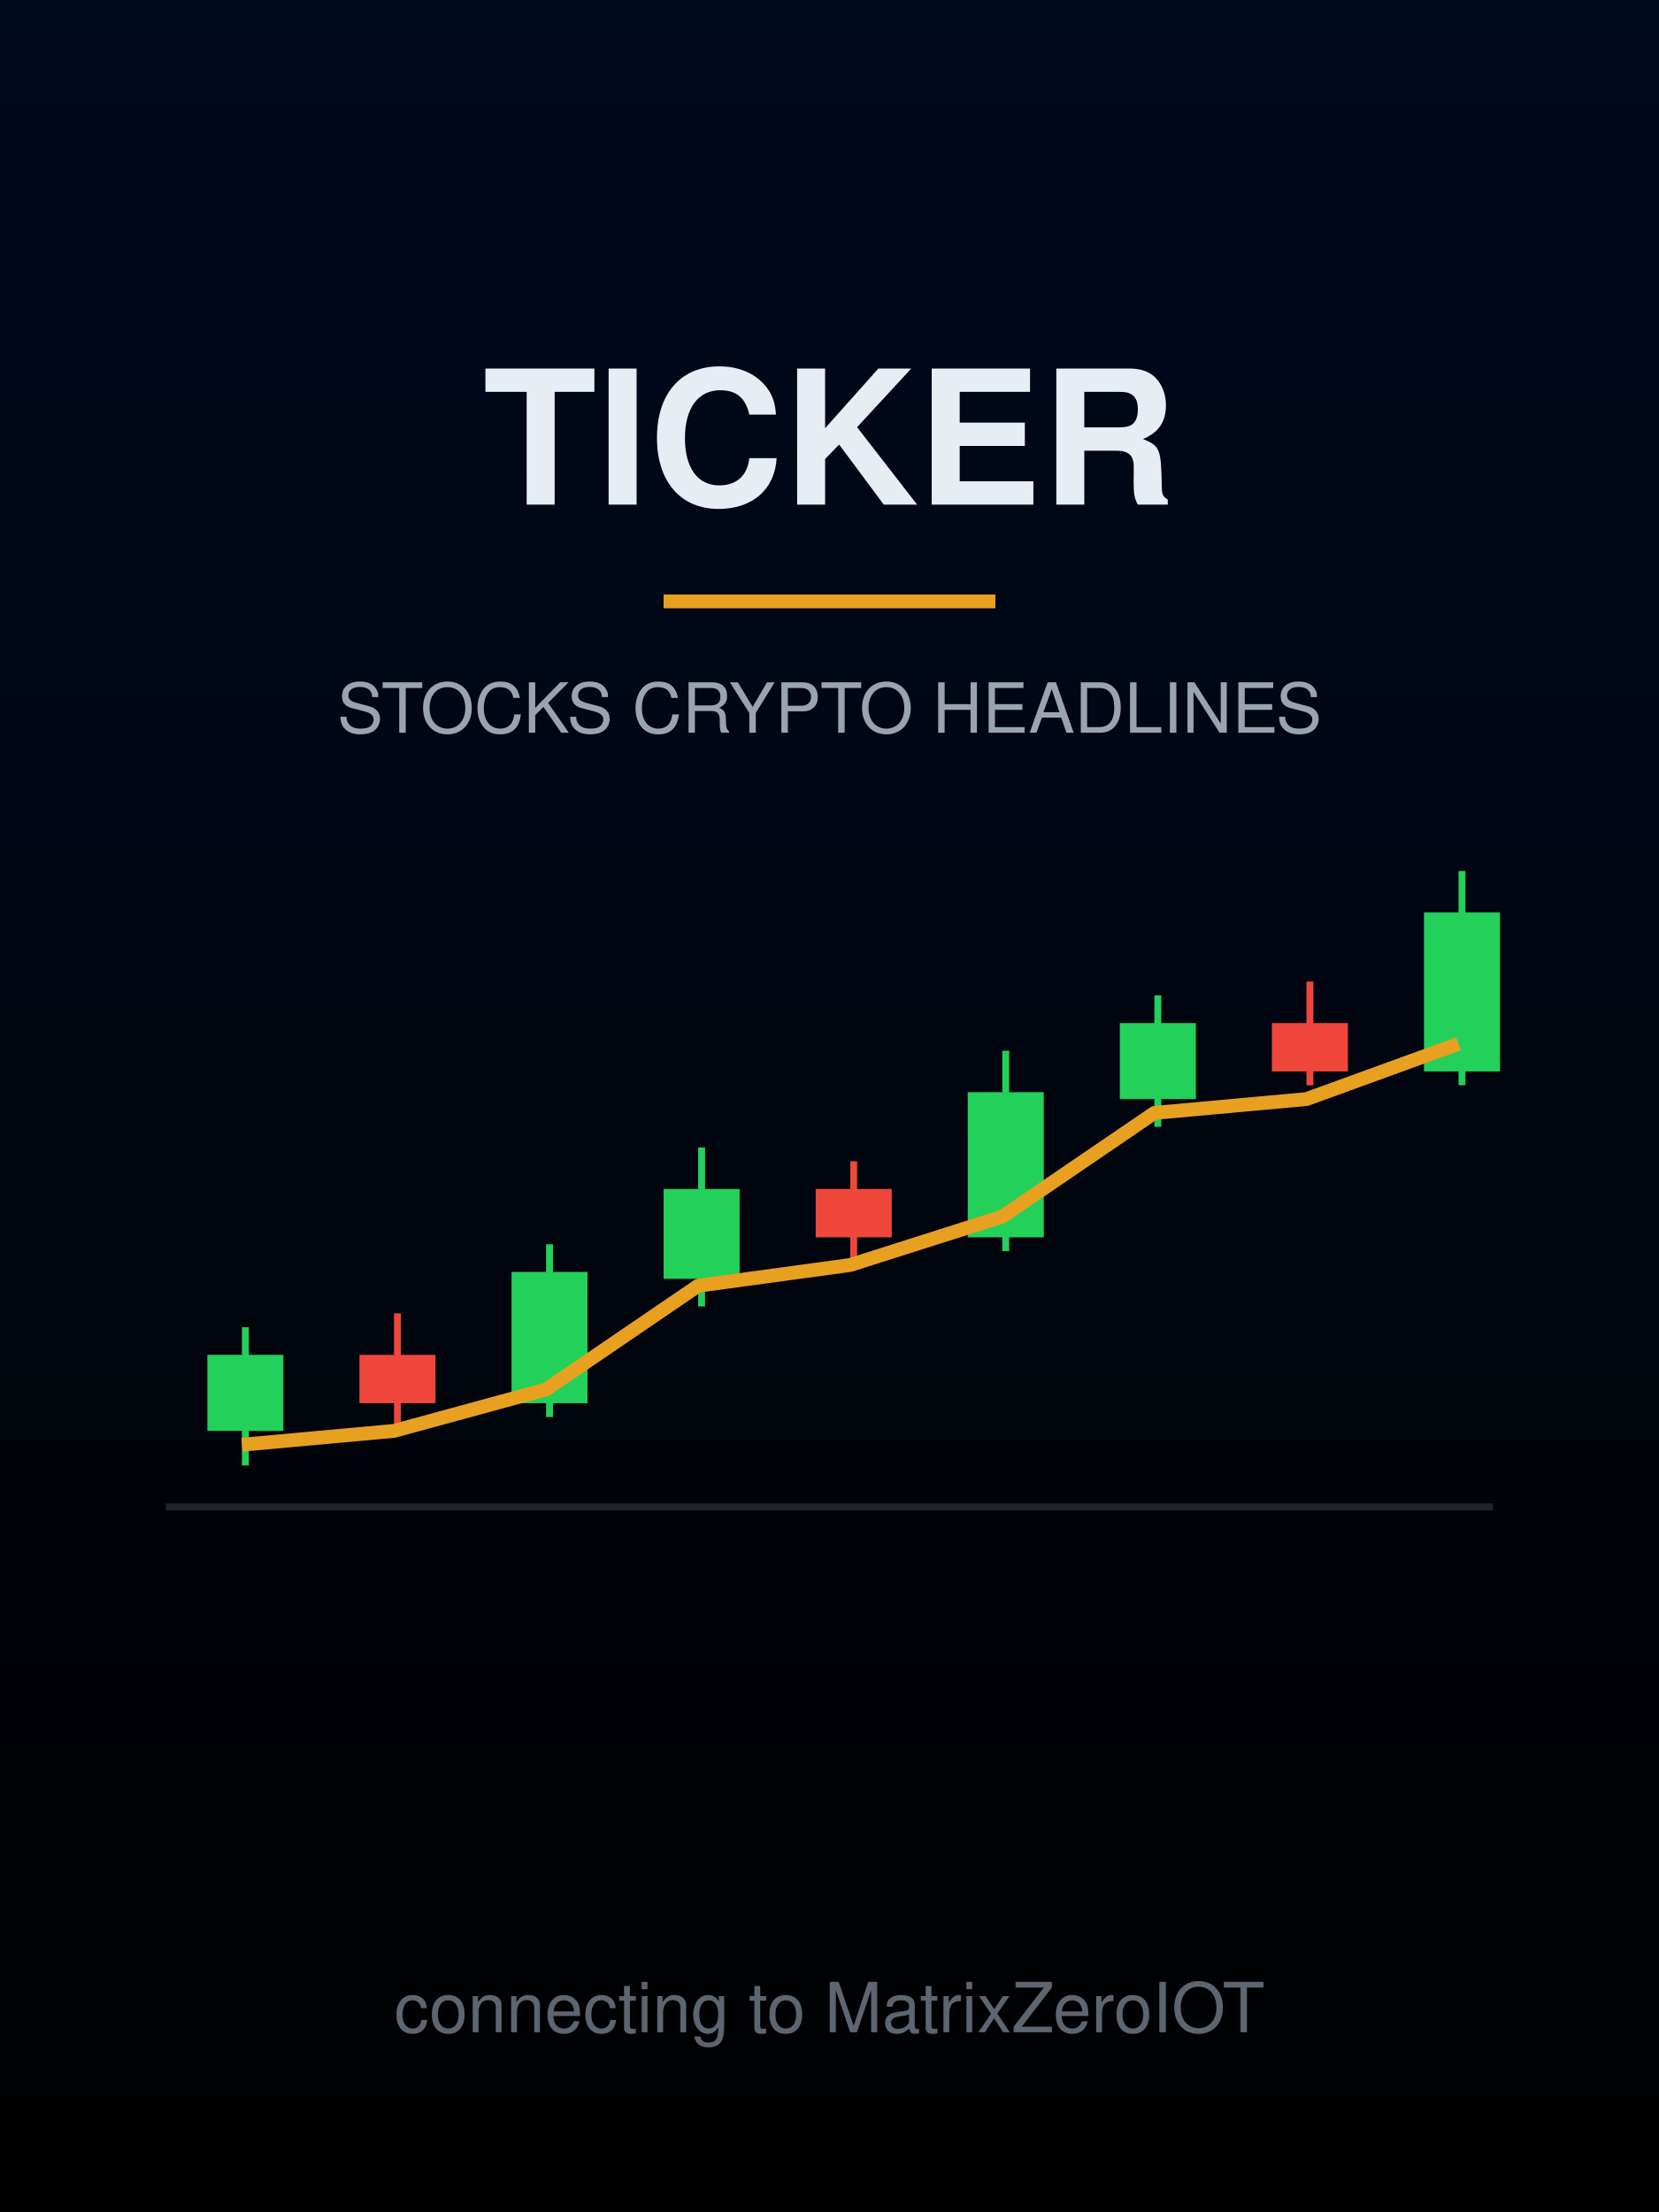
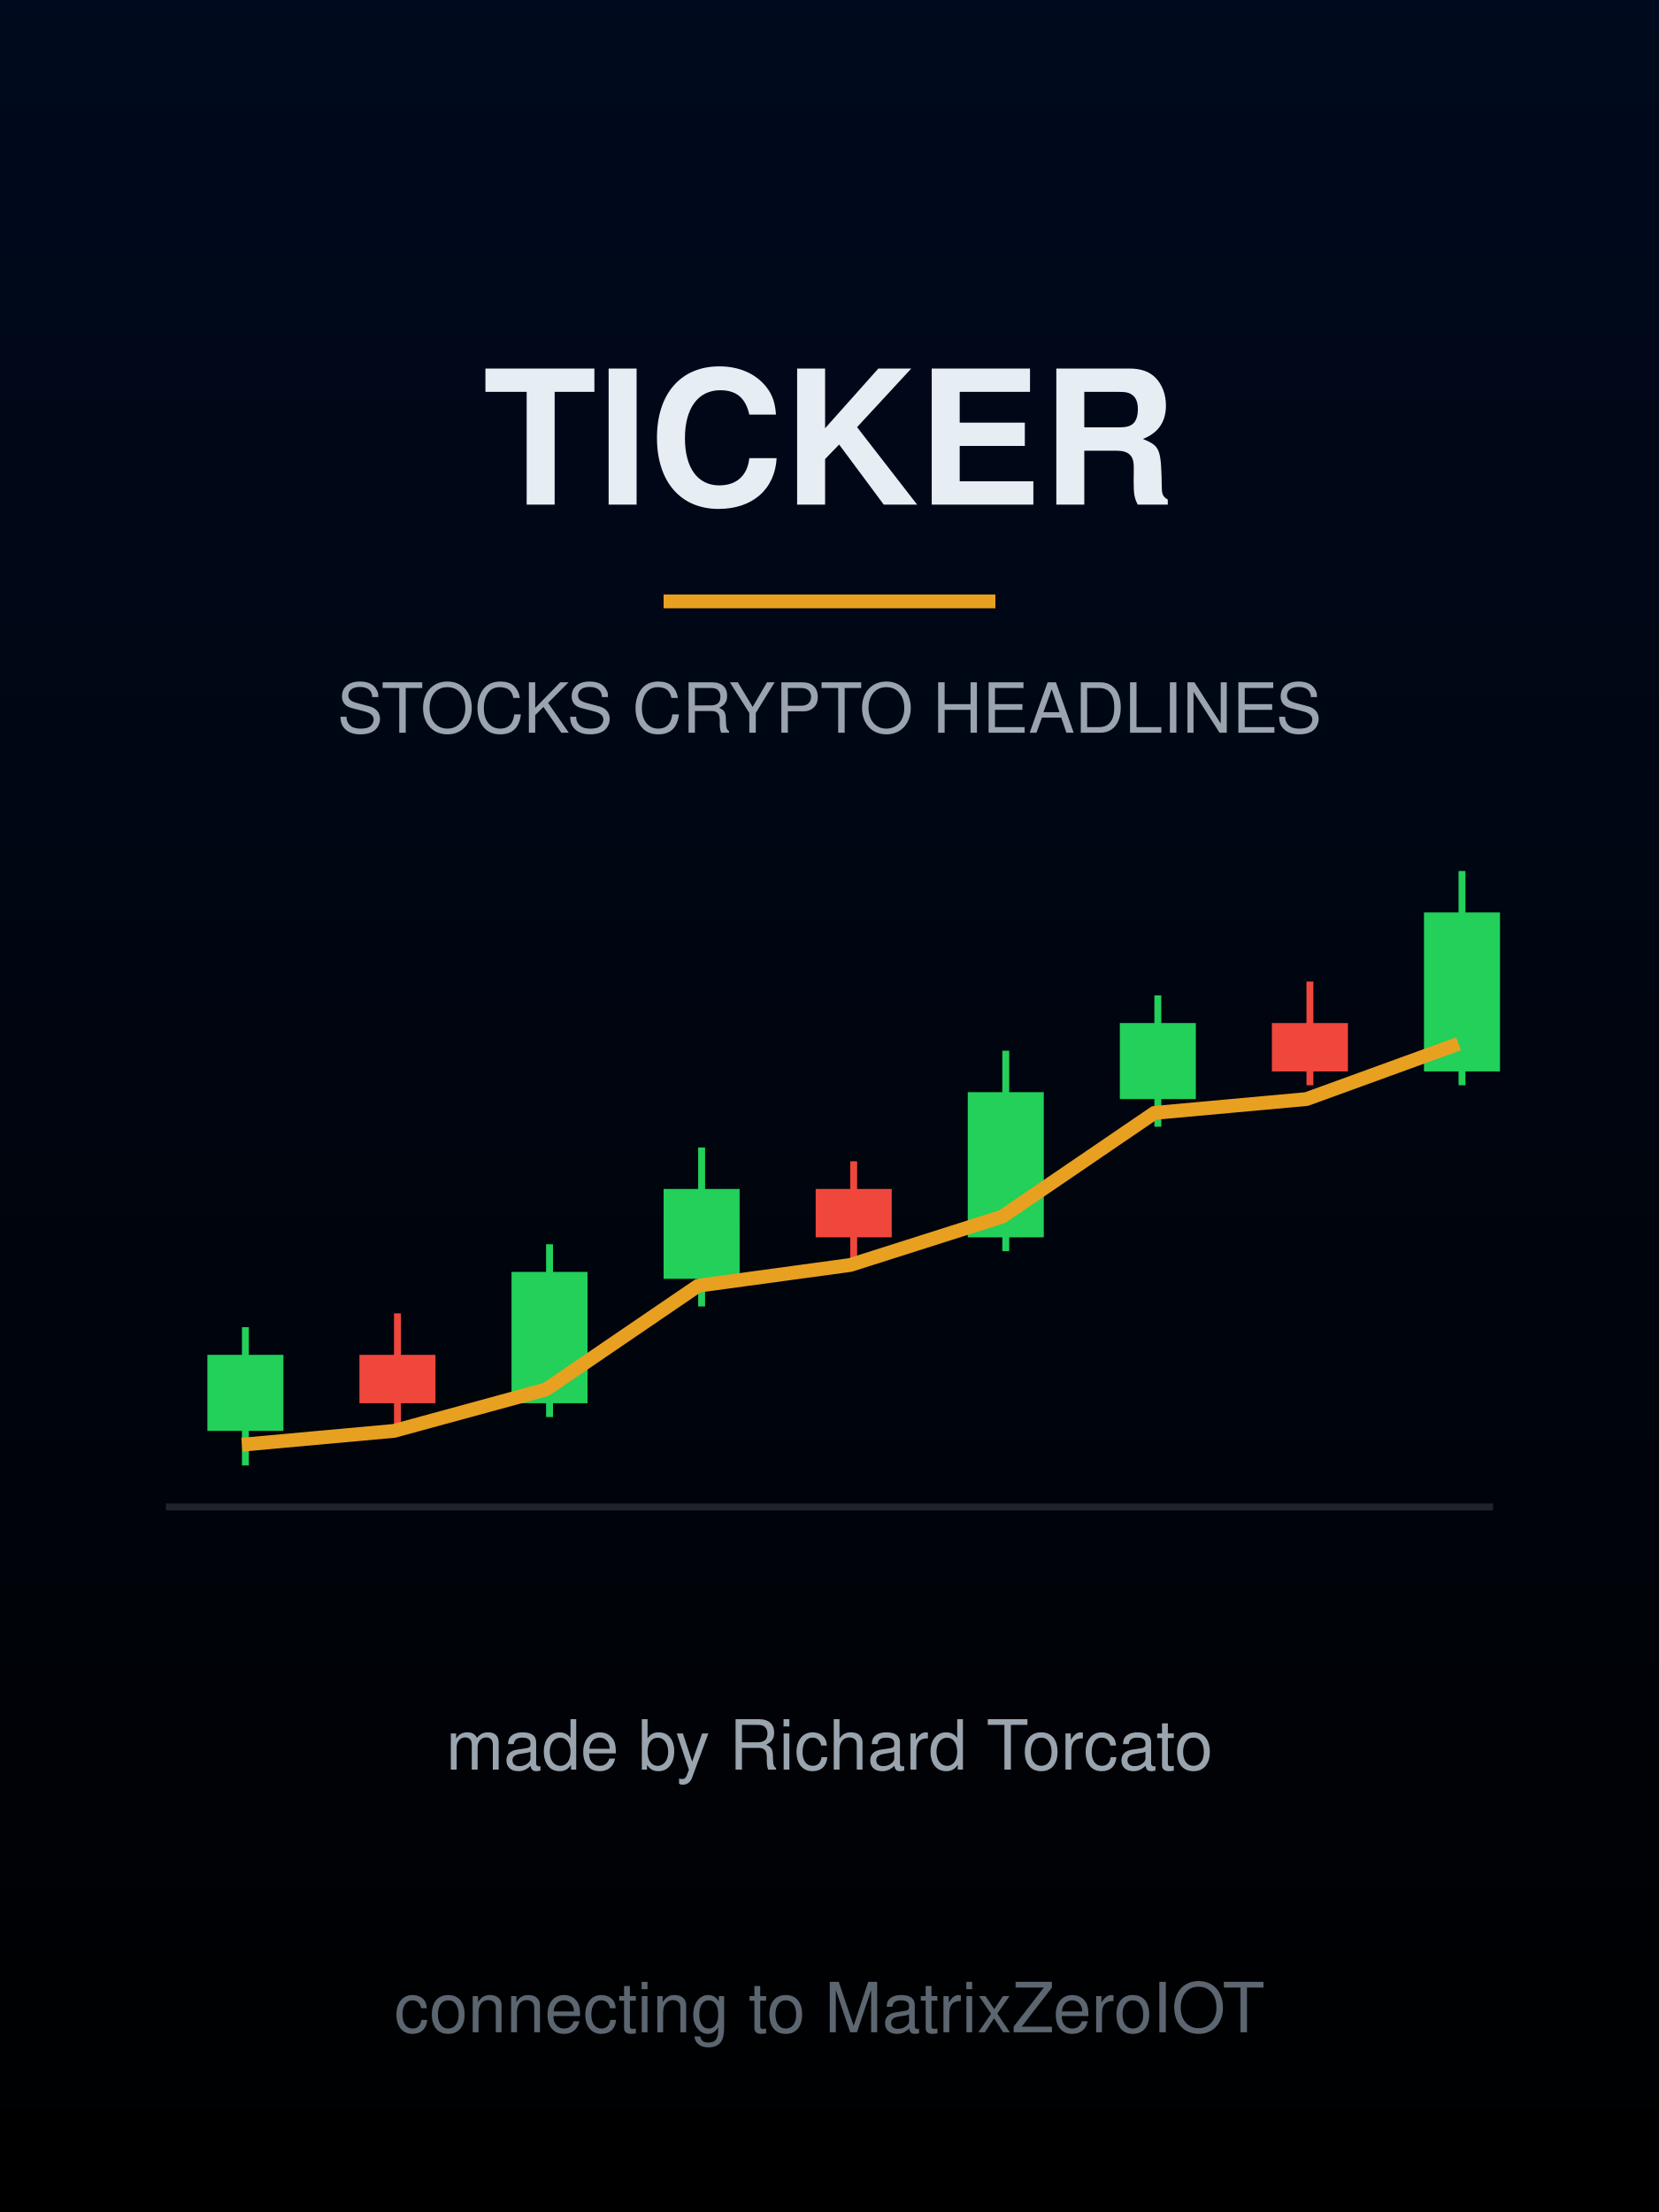
<svg xmlns="http://www.w3.org/2000/svg" viewBox="0 0 240 320" width="360" height="480" role="img" aria-label="ticker boot splash: a navy-to-black sky, nine candles on the way up with a gold average, the wordmark, a status line">
  <rect width="240" height="320" fill="#000000" />
  <defs>
    <linearGradient id="sky" x1="0" y1="0" x2="0" y2="1">
      <stop offset="0" stop-color="#000a1e" />
      <stop offset="1" stop-color="#000000" />
    </linearGradient>
  </defs>
  <rect x="0" y="0" width="240" height="320" rx="0" fill="url(#sky)" />
  <line x1="35.5" y1="192" x2="35.5" y2="212" stroke="#22d05a" stroke-width="1" />
  <rect x="30" y="196" width="11" height="11" rx="0" fill="#22d05a" />
  <line x1="57.5" y1="190" x2="57.5" y2="206" stroke="#f0473c" stroke-width="1" />
  <rect x="52" y="196" width="11" height="7" rx="0" fill="#f0473c" />
  <line x1="79.5" y1="180" x2="79.5" y2="205" stroke="#22d05a" stroke-width="1" />
  <rect x="74" y="184" width="11" height="19" rx="0" fill="#22d05a" />
  <line x1="101.5" y1="166" x2="101.5" y2="189" stroke="#22d05a" stroke-width="1" />
  <rect x="96" y="172" width="11" height="13" rx="0" fill="#22d05a" />
  <line x1="123.5" y1="168" x2="123.5" y2="183" stroke="#f0473c" stroke-width="1" />
  <rect x="118" y="172" width="11" height="7" rx="0" fill="#f0473c" />
  <line x1="145.5" y1="152" x2="145.5" y2="181" stroke="#22d05a" stroke-width="1" />
  <rect x="140" y="158" width="11" height="21" rx="0" fill="#22d05a" />
  <line x1="167.5" y1="144" x2="167.5" y2="163" stroke="#22d05a" stroke-width="1" />
  <rect x="162" y="148" width="11" height="11" rx="0" fill="#22d05a" />
  <line x1="189.5" y1="142" x2="189.5" y2="157" stroke="#f0473c" stroke-width="1" />
  <rect x="184" y="148" width="11" height="7" rx="0" fill="#f0473c" />
  <line x1="211.5" y1="126" x2="211.5" y2="157" stroke="#22d05a" stroke-width="1" />
  <rect x="206" y="132" width="11" height="23" rx="0" fill="#22d05a" />
  <polyline points="35,209 57,207 79,201 101,186 123,183 145,176 167,161 189,159 211,151" fill="none" stroke="#e8a020" stroke-width="2" stroke-linejoin="round" />
  <line x1="24" y1="218" x2="216" y2="218" stroke="#20242a" stroke-width="1" />
  <text x="120" y="73" font-family="Helvetica Neue, Helvetica, Arial, sans-serif" font-size="27" font-weight="bold" fill="#e6edf3" text-anchor="middle">TICKER</text>
  <rect x="96" y="86" width="48" height="2" rx="0" fill="#e8a020" />
  <text x="120" y="106" font-family="Helvetica Neue, Helvetica, Arial, sans-serif" font-size="10" font-weight="normal" fill="#9aa4ae" text-anchor="middle">STOCKS   CRYPTO   HEADLINES</text>
+   <text x="120" y="256" font-family="Helvetica Neue, Helvetica, Arial, sans-serif" font-size="10" font-weight="normal" fill="#9aa4ae" text-anchor="middle">made by Richard Torcato</text>
  <text x="120" y="294" font-family="Helvetica Neue, Helvetica, Arial, sans-serif" font-size="10" font-weight="normal" fill="#5c6670" text-anchor="middle">connecting to MatrixZeroIOT</text>
</svg>
